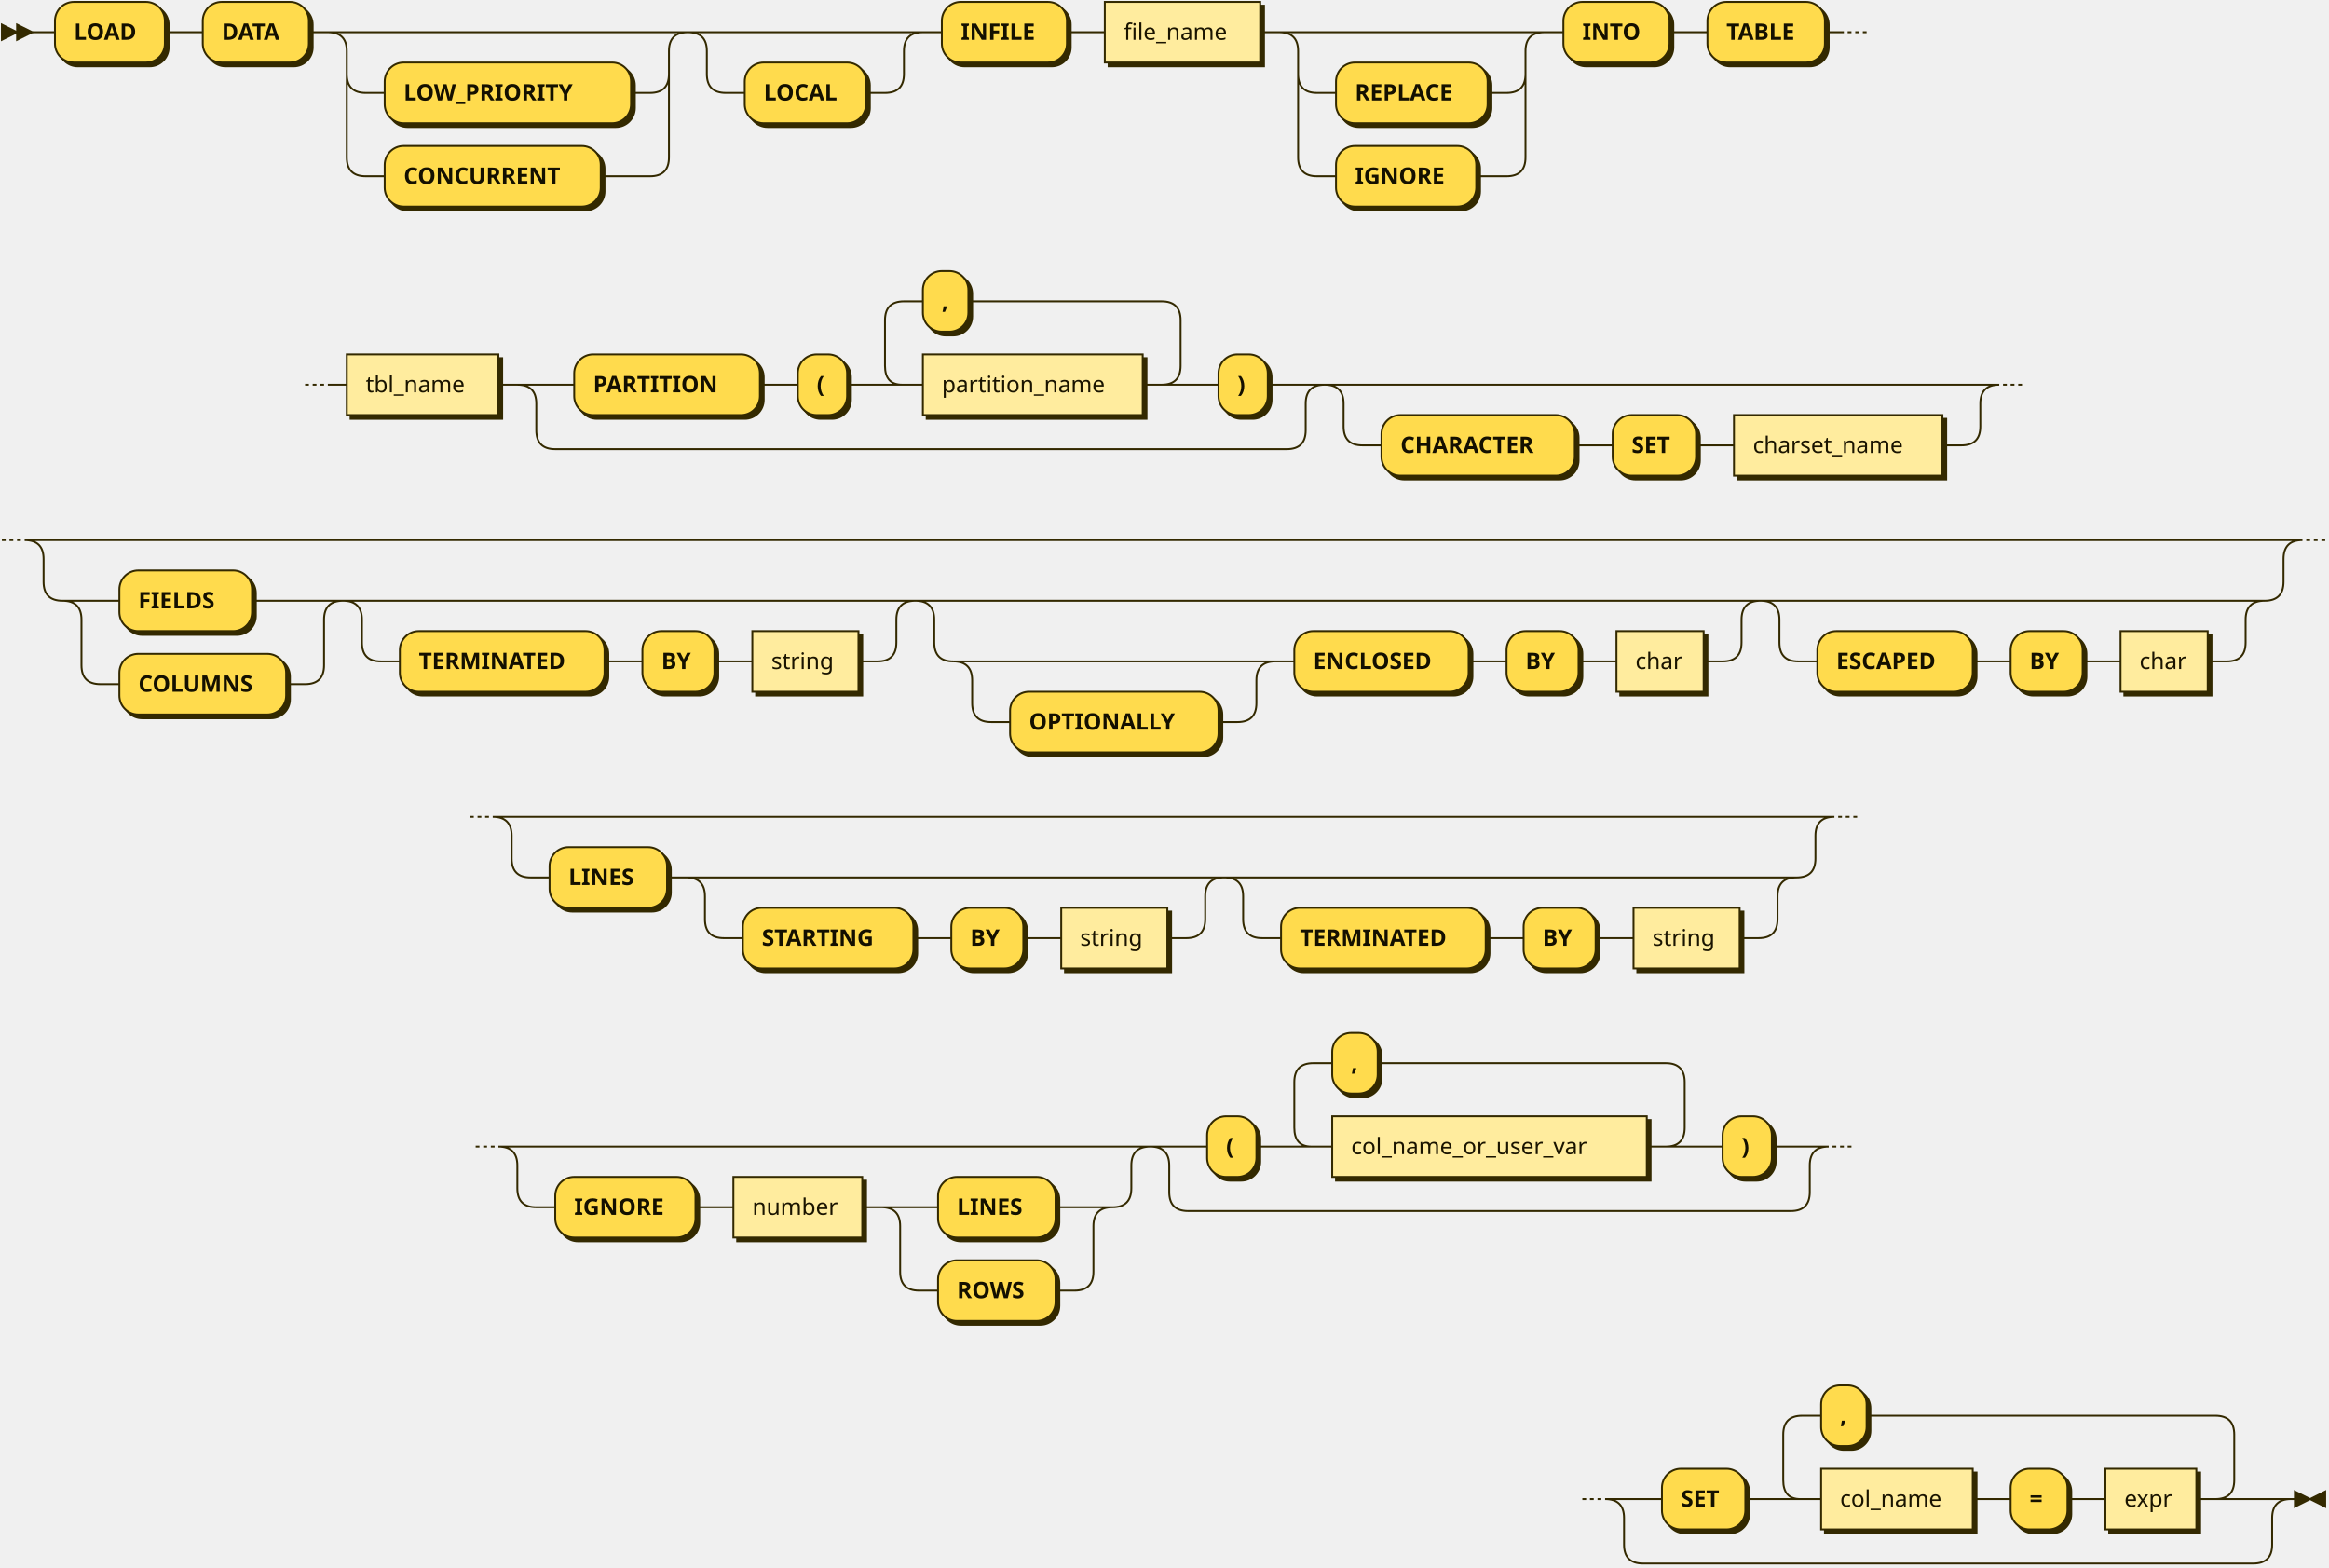
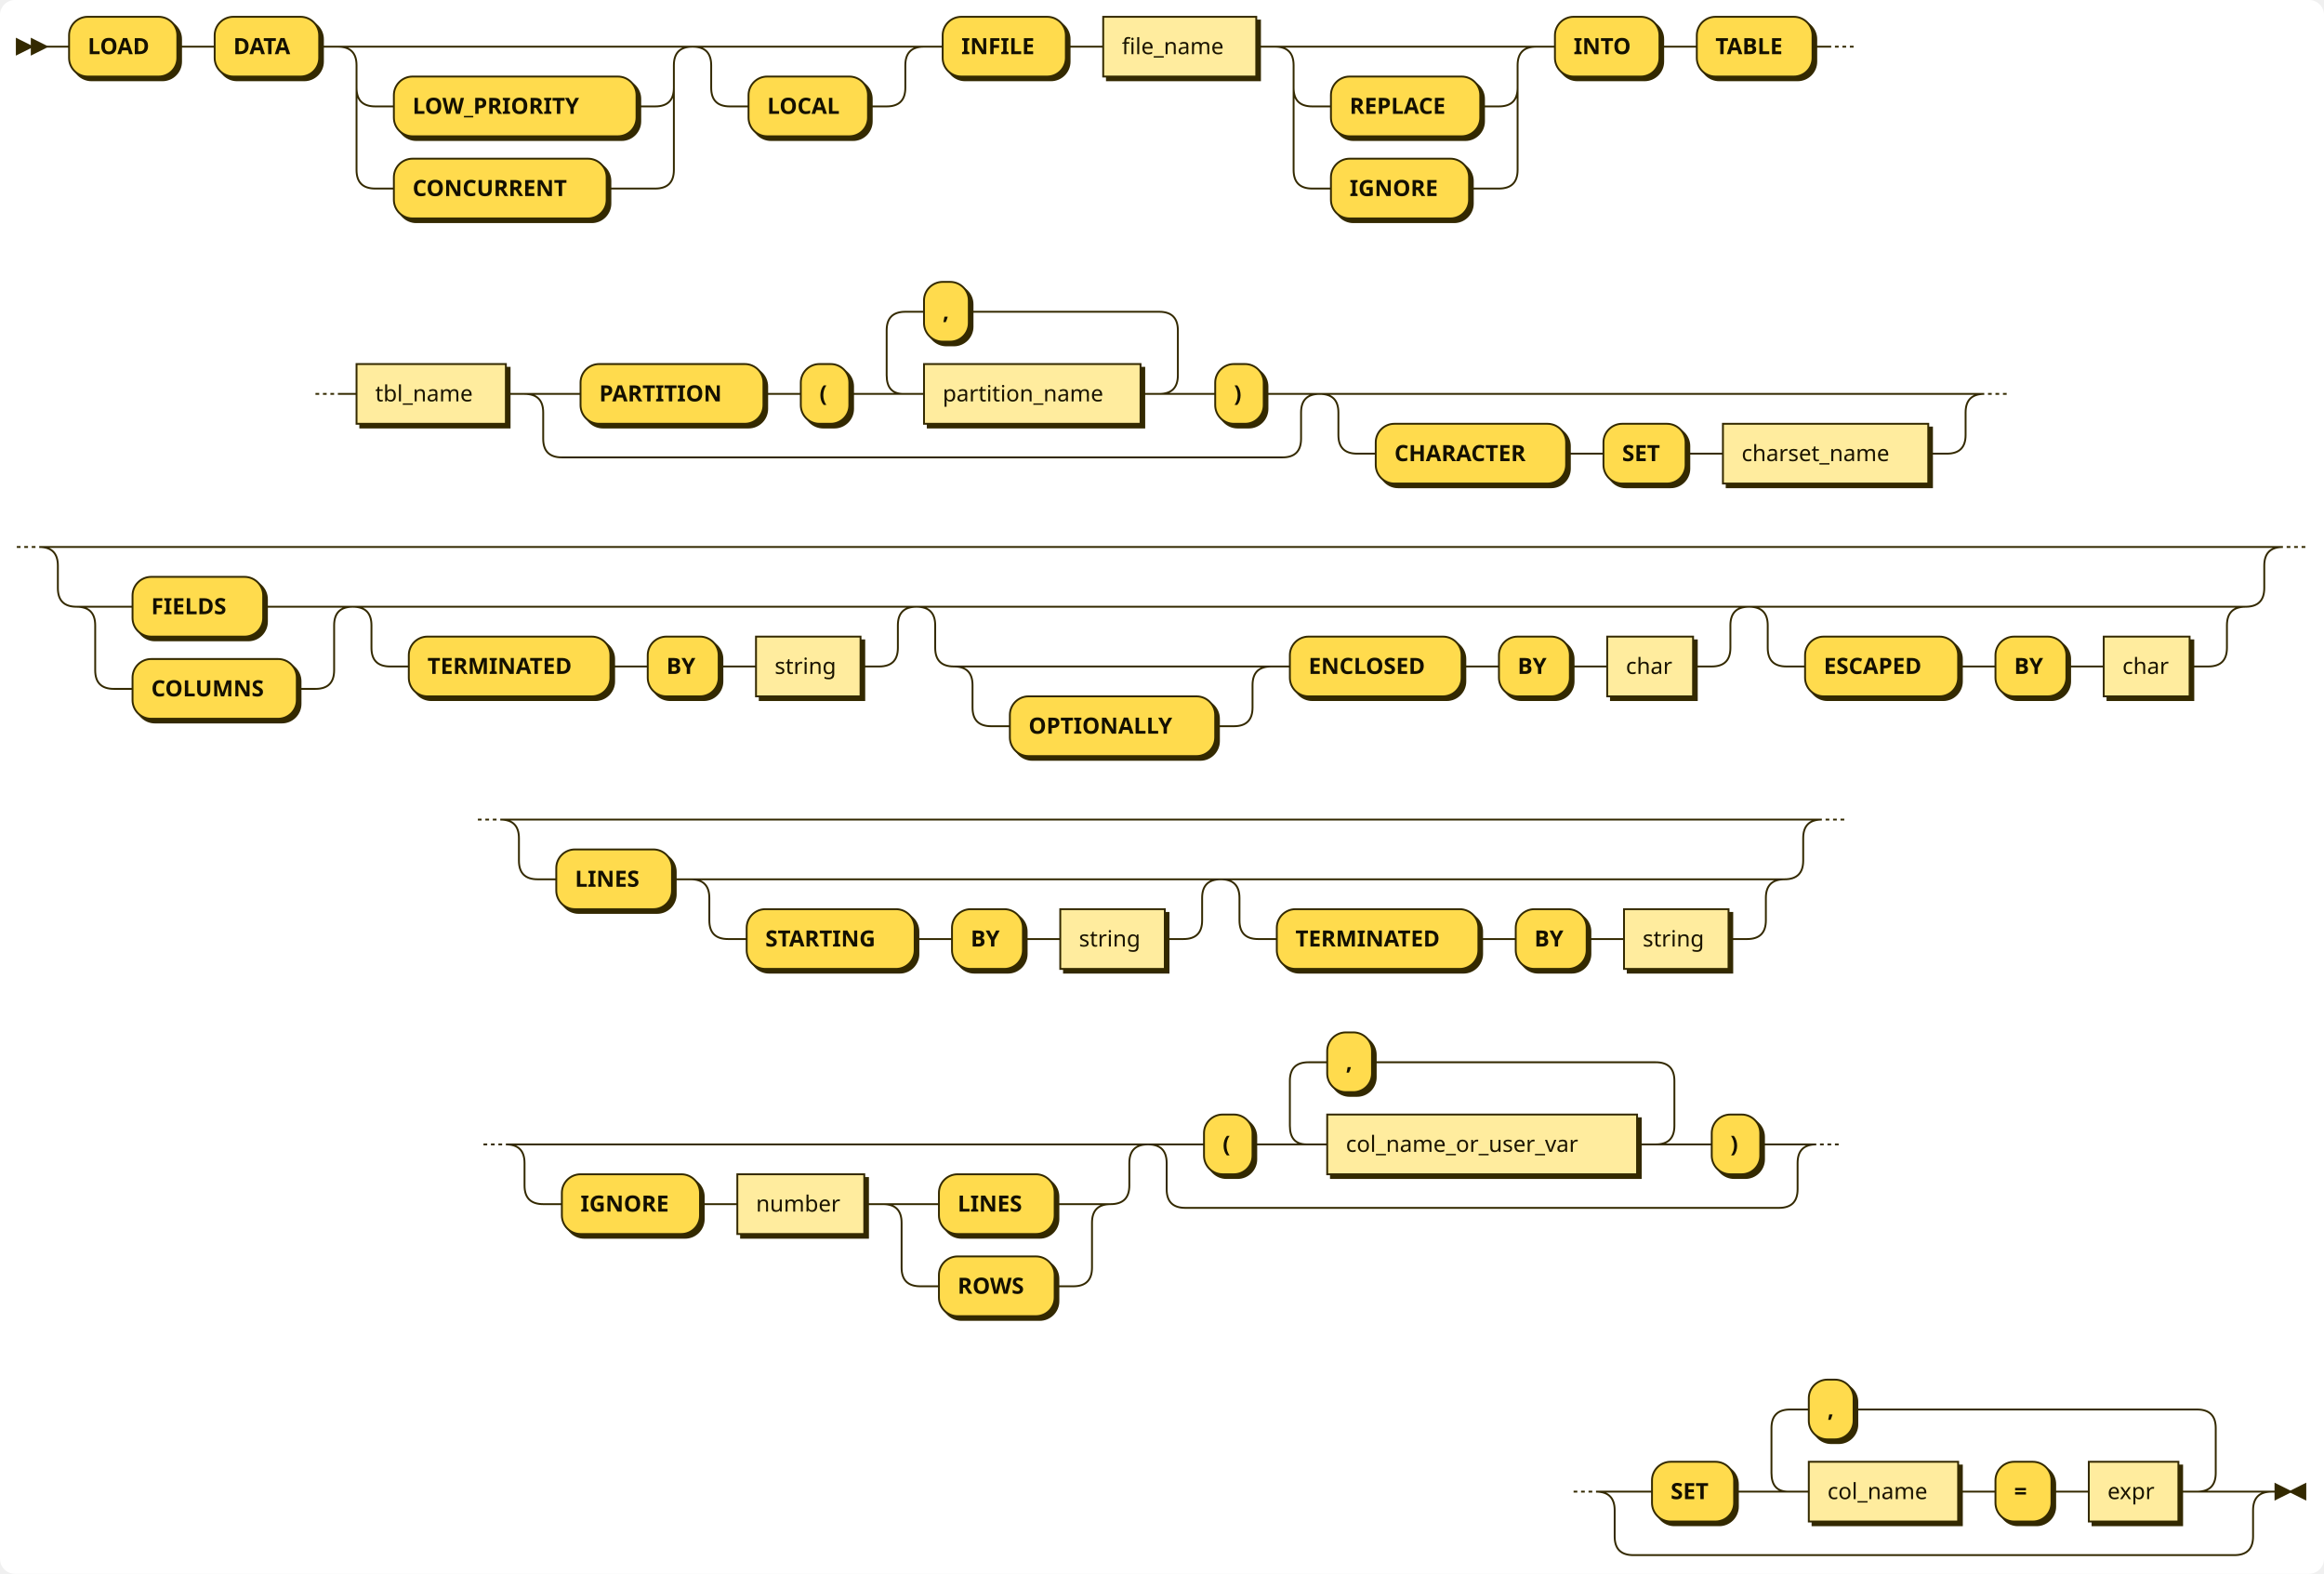
- <svg xmlns="http://www.w3.org/2000/svg" xmlns:xlink="http://www.w3.org/1999/xlink" width="1229" height="827">
+ <svg xmlns="http://www.w3.org/2000/svg" xmlns:xlink="http://www.w3.org/1999/xlink" width="1245" height="843">
  <defs>
    <style type="text/css">
    @namespace "http://www.w3.org/2000/svg";
    .line                 {fill: none; stroke: #332900; stroke-width: 1;}
    .bold-line            {stroke: #141000; shape-rendering: crispEdges; stroke-width: 2;}
    .thin-line            {stroke: #1F1800; shape-rendering: crispEdges}
    .filled               {fill: #332900; stroke: none;}
    text.terminal         {font-family: Verdana, Sans-serif;
                            font-size: 12px;
                            fill: #141000;
                            font-weight: bold;
                          }
    text.nonterminal      {font-family: Verdana, Sans-serif;
                            font-size: 12px;
                            fill: #1A1400;
                            font-weight: normal;
                          }
    text.regexp           {font-family: Verdana, Sans-serif;
                            font-size: 12px;
                            fill: #1F1800;
                            font-weight: normal;
                          }
    rect, circle, polygon {fill: #332900; stroke: #332900;}
    rect.terminal         {fill: #FFDB4D; stroke: #332900; stroke-width: 1;}
    rect.nonterminal      {fill: #FFEC9E; stroke: #332900; stroke-width: 1;}
    rect.text             {fill: none; stroke: none;}
    polygon.regexp        {fill: #FFF4C7; stroke: #332900; stroke-width: 1;}
  </style>
  </defs>
-   <polygon points="9 17 1 13 1 21" />
-   <polygon points="17 17 9 13 9 21" />
-   <rect x="31" y="3" width="58" height="32" rx="10" />
-   <rect x="29" y="1" width="58" height="32" class="terminal" rx="10" />
-   <text class="terminal" x="39" y="21">LOAD</text>
-   <rect x="109" y="3" width="56" height="32" rx="10" />
-   <rect x="107" y="1" width="56" height="32" class="terminal" rx="10" />
-   <text class="terminal" x="117" y="21">DATA</text>
-   <rect x="205" y="35" width="130" height="32" rx="10" />
-   <rect x="203" y="33" width="130" height="32" class="terminal" rx="10" />
-   <text class="terminal" x="213" y="53">LOW_PRIORITY</text>
-   <rect x="205" y="79" width="114" height="32" rx="10" />
-   <rect x="203" y="77" width="114" height="32" class="terminal" rx="10" />
-   <text class="terminal" x="213" y="97">CONCURRENT</text>
-   <rect x="395" y="35" width="64" height="32" rx="10" />
-   <rect x="393" y="33" width="64" height="32" class="terminal" rx="10" />
-   <text class="terminal" x="403" y="53">LOCAL</text>
-   <rect x="499" y="3" width="66" height="32" rx="10" />
-   <rect x="497" y="1" width="66" height="32" class="terminal" rx="10" />
-   <text class="terminal" x="507" y="21">INFILE</text>
-   <a xlink:href="#file_name" xlink:title="file_name">
-     <rect x="585" y="3" width="82" height="32" />
-     <rect x="583" y="1" width="82" height="32" class="nonterminal" />
-     <text class="nonterminal" x="593" y="21">file_name</text>
-   </a>
-   <rect x="707" y="35" width="80" height="32" rx="10" />
-   <rect x="705" y="33" width="80" height="32" class="terminal" rx="10" />
-   <text class="terminal" x="715" y="53">REPLACE</text>
-   <rect x="707" y="79" width="74" height="32" rx="10" />
-   <rect x="705" y="77" width="74" height="32" class="terminal" rx="10" />
-   <text class="terminal" x="715" y="97">IGNORE</text>
-   <rect x="827" y="3" width="56" height="32" rx="10" />
-   <rect x="825" y="1" width="56" height="32" class="terminal" rx="10" />
-   <text class="terminal" x="835" y="21">INTO</text>
-   <rect x="903" y="3" width="62" height="32" rx="10" />
-   <rect x="901" y="1" width="62" height="32" class="terminal" rx="10" />
-   <text class="terminal" x="911" y="21">TABLE</text>
-   <a xlink:href="#tbl_name" xlink:title="tbl_name">
-     <rect x="185" y="189" width="80" height="32" />
-     <rect x="183" y="187" width="80" height="32" class="nonterminal" />
-     <text class="nonterminal" x="193" y="207">tbl_name</text>
-   </a>
-   <rect x="305" y="189" width="98" height="32" rx="10" />
-   <rect x="303" y="187" width="98" height="32" class="terminal" rx="10" />
-   <text class="terminal" x="313" y="207">PARTITION</text>
-   <rect x="423" y="189" width="26" height="32" rx="10" />
-   <rect x="421" y="187" width="26" height="32" class="terminal" rx="10" />
-   <text class="terminal" x="431" y="207">(</text>
-   <a xlink:href="#partition_name" xlink:title="partition_name">
-     <rect x="489" y="189" width="116" height="32" />
-     <rect x="487" y="187" width="116" height="32" class="nonterminal" />
-     <text class="nonterminal" x="497" y="207">partition_name</text>
-   </a>
-   <rect x="489" y="145" width="24" height="32" rx="10" />
-   <rect x="487" y="143" width="24" height="32" class="terminal" rx="10" />
-   <text class="terminal" x="497" y="163">,</text>
-   <rect x="645" y="189" width="26" height="32" rx="10" />
-   <rect x="643" y="187" width="26" height="32" class="terminal" rx="10" />
-   <text class="terminal" x="653" y="207">)</text>
-   <rect x="731" y="221" width="102" height="32" rx="10" />
-   <rect x="729" y="219" width="102" height="32" class="terminal" rx="10" />
-   <text class="terminal" x="739" y="239">CHARACTER</text>
-   <rect x="853" y="221" width="44" height="32" rx="10" />
-   <rect x="851" y="219" width="44" height="32" class="terminal" rx="10" />
-   <text class="terminal" x="861" y="239">SET</text>
-   <a xlink:href="#charset_name" xlink:title="charset_name">
-     <rect x="917" y="221" width="110" height="32" />
-     <rect x="915" y="219" width="110" height="32" class="nonterminal" />
-     <text class="nonterminal" x="925" y="239">charset_name</text>
-   </a>
-   <rect x="65" y="303" width="70" height="32" rx="10" />
-   <rect x="63" y="301" width="70" height="32" class="terminal" rx="10" />
-   <text class="terminal" x="73" y="321">FIELDS</text>
-   <rect x="65" y="347" width="88" height="32" rx="10" />
-   <rect x="63" y="345" width="88" height="32" class="terminal" rx="10" />
-   <text class="terminal" x="73" y="365">COLUMNS</text>
-   <rect x="213" y="335" width="108" height="32" rx="10" />
-   <rect x="211" y="333" width="108" height="32" class="terminal" rx="10" />
-   <text class="terminal" x="221" y="353">TERMINATED</text>
-   <rect x="341" y="335" width="38" height="32" rx="10" />
-   <rect x="339" y="333" width="38" height="32" class="terminal" rx="10" />
-   <text class="terminal" x="349" y="353">BY</text>
-   <a xlink:href="#string" xlink:title="string">
-     <rect x="399" y="335" width="56" height="32" />
-     <rect x="397" y="333" width="56" height="32" class="nonterminal" />
-     <text class="nonterminal" x="407" y="353">string</text>
-   </a>
-   <rect x="535" y="367" width="110" height="32" rx="10" />
-   <rect x="533" y="365" width="110" height="32" class="terminal" rx="10" />
-   <text class="terminal" x="543" y="385">OPTIONALLY</text>
-   <rect x="685" y="335" width="92" height="32" rx="10" />
-   <rect x="683" y="333" width="92" height="32" class="terminal" rx="10" />
-   <text class="terminal" x="693" y="353">ENCLOSED</text>
-   <rect x="797" y="335" width="38" height="32" rx="10" />
-   <rect x="795" y="333" width="38" height="32" class="terminal" rx="10" />
-   <text class="terminal" x="805" y="353">BY</text>
-   <a xlink:href="#char" xlink:title="char">
-     <rect x="855" y="335" width="46" height="32" />
-     <rect x="853" y="333" width="46" height="32" class="nonterminal" />
-     <text class="nonterminal" x="863" y="353">char</text>
-   </a>
-   <rect x="961" y="335" width="82" height="32" rx="10" />
-   <rect x="959" y="333" width="82" height="32" class="terminal" rx="10" />
-   <text class="terminal" x="969" y="353">ESCAPED</text>
-   <rect x="1063" y="335" width="38" height="32" rx="10" />
-   <rect x="1061" y="333" width="38" height="32" class="terminal" rx="10" />
-   <text class="terminal" x="1071" y="353">BY</text>
-   <a xlink:href="#char" xlink:title="char">
-     <rect x="1121" y="335" width="46" height="32" />
-     <rect x="1119" y="333" width="46" height="32" class="nonterminal" />
-     <text class="nonterminal" x="1129" y="353">char</text>
-   </a>
-   <rect x="292" y="449" width="62" height="32" rx="10" />
-   <rect x="290" y="447" width="62" height="32" class="terminal" rx="10" />
-   <text class="terminal" x="300" y="467">LINES</text>
-   <rect x="394" y="481" width="90" height="32" rx="10" />
-   <rect x="392" y="479" width="90" height="32" class="terminal" rx="10" />
-   <text class="terminal" x="402" y="499">STARTING</text>
-   <rect x="504" y="481" width="38" height="32" rx="10" />
-   <rect x="502" y="479" width="38" height="32" class="terminal" rx="10" />
-   <text class="terminal" x="512" y="499">BY</text>
-   <a xlink:href="#string" xlink:title="string">
-     <rect x="562" y="481" width="56" height="32" />
-     <rect x="560" y="479" width="56" height="32" class="nonterminal" />
-     <text class="nonterminal" x="570" y="499">string</text>
-   </a>
-   <rect x="678" y="481" width="108" height="32" rx="10" />
-   <rect x="676" y="479" width="108" height="32" class="terminal" rx="10" />
-   <text class="terminal" x="686" y="499">TERMINATED</text>
-   <rect x="806" y="481" width="38" height="32" rx="10" />
-   <rect x="804" y="479" width="38" height="32" class="terminal" rx="10" />
-   <text class="terminal" x="814" y="499">BY</text>
-   <a xlink:href="#string" xlink:title="string">
-     <rect x="864" y="481" width="56" height="32" />
-     <rect x="862" y="479" width="56" height="32" class="nonterminal" />
-     <text class="nonterminal" x="872" y="499">string</text>
-   </a>
-   <rect x="295" y="623" width="74" height="32" rx="10" />
-   <rect x="293" y="621" width="74" height="32" class="terminal" rx="10" />
-   <text class="terminal" x="303" y="641">IGNORE</text>
-   <a xlink:href="#number" xlink:title="number">
-     <rect x="389" y="623" width="68" height="32" />
-     <rect x="387" y="621" width="68" height="32" class="nonterminal" />
-     <text class="nonterminal" x="397" y="641">number</text>
-   </a>
-   <rect x="497" y="623" width="62" height="32" rx="10" />
-   <rect x="495" y="621" width="62" height="32" class="terminal" rx="10" />
-   <text class="terminal" x="505" y="641">LINES</text>
-   <rect x="497" y="667" width="62" height="32" rx="10" />
-   <rect x="495" y="665" width="62" height="32" class="terminal" rx="10" />
-   <text class="terminal" x="505" y="685">ROWS</text>
-   <rect x="639" y="591" width="26" height="32" rx="10" />
-   <rect x="637" y="589" width="26" height="32" class="terminal" rx="10" />
-   <text class="terminal" x="647" y="609">(</text>
-   <a xlink:href="#col_name_or_user_var" xlink:title="col_name_or_user_var">
-     <rect x="705" y="591" width="166" height="32" />
-     <rect x="703" y="589" width="166" height="32" class="nonterminal" />
-     <text class="nonterminal" x="713" y="609">col_name_or_user_var</text>
-   </a>
-   <rect x="705" y="547" width="24" height="32" rx="10" />
-   <rect x="703" y="545" width="24" height="32" class="terminal" rx="10" />
-   <text class="terminal" x="713" y="565">,</text>
-   <rect x="911" y="591" width="26" height="32" rx="10" />
-   <rect x="909" y="589" width="26" height="32" class="terminal" rx="10" />
-   <text class="terminal" x="919" y="609">)</text>
-   <rect x="879" y="777" width="44" height="32" rx="10" />
-   <rect x="877" y="775" width="44" height="32" class="terminal" rx="10" />
-   <text class="terminal" x="887" y="795">SET</text>
-   <a xlink:href="#col_name" xlink:title="col_name">
-     <rect x="963" y="777" width="80" height="32" />
-     <rect x="961" y="775" width="80" height="32" class="nonterminal" />
-     <text class="nonterminal" x="971" y="795">col_name</text>
-   </a>
-   <rect x="1063" y="777" width="30" height="32" rx="10" />
-   <rect x="1061" y="775" width="30" height="32" class="terminal" rx="10" />
-   <text class="terminal" x="1071" y="795">=</text>
-   <a xlink:href="#expr" xlink:title="expr">
-     <rect x="1113" y="777" width="48" height="32" />
-     <rect x="1111" y="775" width="48" height="32" class="nonterminal" />
-     <text class="nonterminal" x="1121" y="795">expr</text>
-   </a>
-   <rect x="963" y="733" width="24" height="32" rx="10" />
-   <rect x="961" y="731" width="24" height="32" class="terminal" rx="10" />
-   <text class="terminal" x="971" y="751">,</text>
-   <path class="line" d="m17 17 h2 m0 0 h10 m58 0 h10 m0 0 h10 m56 0 h10 m20 0 h10 m0 0 h140 m-170 0 h20 m150 0 h20 m-190 0 q10 0 10 10 m170 0 q0 -10 10 -10 m-180 10 v12 m170 0 v-12 m-170 12 q0 10 10 10 m150 0 q10 0 10 -10 m-160 10 h10 m130 0 h10 m-160 -10 v20 m170 0 v-20 m-170 20 v24 m170 0 v-24 m-170 24 q0 10 10 10 m150 0 q10 0 10 -10 m-160 10 h10 m114 0 h10 m0 0 h16 m40 -76 h10 m0 0 h74 m-104 0 h20 m84 0 h20 m-124 0 q10 0 10 10 m104 0 q0 -10 10 -10 m-114 10 v12 m104 0 v-12 m-104 12 q0 10 10 10 m84 0 q10 0 10 -10 m-94 10 h10 m64 0 h10 m20 -32 h10 m66 0 h10 m0 0 h10 m82 0 h10 m20 0 h10 m0 0 h90 m-120 0 h20 m100 0 h20 m-140 0 q10 0 10 10 m120 0 q0 -10 10 -10 m-130 10 v12 m120 0 v-12 m-120 12 q0 10 10 10 m100 0 q10 0 10 -10 m-110 10 h10 m80 0 h10 m-110 -10 v20 m120 0 v-20 m-120 20 v24 m120 0 v-24 m-120 24 q0 10 10 10 m100 0 q10 0 10 -10 m-110 10 h10 m74 0 h10 m0 0 h6 m20 -76 h10 m56 0 h10 m0 0 h10 m62 0 h10 m2 0 l2 0 m2 0 l2 0 m2 0 l2 0 m-824 186 l2 0 m2 0 l2 0 m2 0 l2 0 m2 0 h10 m80 0 h10 m20 0 h10 m98 0 h10 m0 0 h10 m26 0 h10 m20 0 h10 m116 0 h10 m-156 0 l20 0 m-1 0 q-9 0 -9 -10 l0 -24 q0 -10 10 -10 m136 44 l20 0 m-20 0 q10 0 10 -10 l0 -24 q0 -10 -10 -10 m-136 0 h10 m24 0 h10 m0 0 h92 m20 44 h10 m26 0 h10 m-406 0 h20 m386 0 h20 m-426 0 q10 0 10 10 m406 0 q0 -10 10 -10 m-416 10 v14 m406 0 v-14 m-406 14 q0 10 10 10 m386 0 q10 0 10 -10 m-396 10 h10 m0 0 h376 m40 -34 h10 m0 0 h306 m-336 0 h20 m316 0 h20 m-356 0 q10 0 10 10 m336 0 q0 -10 10 -10 m-346 10 v12 m336 0 v-12 m-336 12 q0 10 10 10 m316 0 q10 0 10 -10 m-326 10 h10 m102 0 h10 m0 0 h10 m44 0 h10 m0 0 h10 m110 0 h10 m22 -32 l2 0 m2 0 l2 0 m2 0 l2 0 m-1066 82 l2 0 m2 0 l2 0 m2 0 l2 0 m22 0 h10 m0 0 h1152 m-1182 0 h20 m1162 0 h20 m-1202 0 q10 0 10 10 m1182 0 q0 -10 10 -10 m-1192 10 v12 m1182 0 v-12 m-1182 12 q0 10 10 10 m1162 0 q10 0 10 -10 m-1152 10 h10 m70 0 h10 m0 0 h18 m-128 0 h20 m108 0 h20 m-148 0 q10 0 10 10 m128 0 q0 -10 10 -10 m-138 10 v24 m128 0 v-24 m-128 24 q0 10 10 10 m108 0 q10 0 10 -10 m-118 10 h10 m88 0 h10 m40 -44 h10 m0 0 h252 m-282 0 h20 m262 0 h20 m-302 0 q10 0 10 10 m282 0 q0 -10 10 -10 m-292 10 v12 m282 0 v-12 m-282 12 q0 10 10 10 m262 0 q10 0 10 -10 m-272 10 h10 m108 0 h10 m0 0 h10 m38 0 h10 m0 0 h10 m56 0 h10 m40 -32 h10 m0 0 h396 m-426 0 h20 m406 0 h20 m-446 0 q10 0 10 10 m426 0 q0 -10 10 -10 m-436 10 v12 m426 0 v-12 m-426 12 q0 10 10 10 m406 0 q10 0 10 -10 m-396 10 h10 m0 0 h120 m-150 0 h20 m130 0 h20 m-170 0 q10 0 10 10 m150 0 q0 -10 10 -10 m-160 10 v12 m150 0 v-12 m-150 12 q0 10 10 10 m130 0 q10 0 10 -10 m-140 10 h10 m110 0 h10 m20 -32 h10 m92 0 h10 m0 0 h10 m38 0 h10 m0 0 h10 m46 0 h10 m40 -32 h10 m0 0 h216 m-246 0 h20 m226 0 h20 m-266 0 q10 0 10 10 m246 0 q0 -10 10 -10 m-256 10 v12 m246 0 v-12 m-246 12 q0 10 10 10 m226 0 q10 0 10 -10 m-236 10 h10 m82 0 h10 m0 0 h10 m38 0 h10 m0 0 h10 m46 0 h10 m42 -64 l2 0 m2 0 l2 0 m2 0 l2 0 m-979 146 l2 0 m2 0 l2 0 m2 0 l2 0 m22 0 h10 m0 0 h658 m-688 0 h20 m668 0 h20 m-708 0 q10 0 10 10 m688 0 q0 -10 10 -10 m-698 10 v12 m688 0 v-12 m-688 12 q0 10 10 10 m668 0 q10 0 10 -10 m-678 10 h10 m62 0 h10 m20 0 h10 m0 0 h234 m-264 0 h20 m244 0 h20 m-284 0 q10 0 10 10 m264 0 q0 -10 10 -10 m-274 10 v12 m264 0 v-12 m-264 12 q0 10 10 10 m244 0 q10 0 10 -10 m-254 10 h10 m90 0 h10 m0 0 h10 m38 0 h10 m0 0 h10 m56 0 h10 m40 -32 h10 m0 0 h252 m-282 0 h20 m262 0 h20 m-302 0 q10 0 10 10 m282 0 q0 -10 10 -10 m-292 10 v12 m282 0 v-12 m-282 12 q0 10 10 10 m262 0 q10 0 10 -10 m-272 10 h10 m108 0 h10 m0 0 h10 m38 0 h10 m0 0 h10 m56 0 h10 m42 -64 l2 0 m2 0 l2 0 m2 0 l2 0 m-729 174 l2 0 m2 0 l2 0 m2 0 l2 0 m22 0 h10 m0 0 h294 m-324 0 h20 m304 0 h20 m-344 0 q10 0 10 10 m324 0 q0 -10 10 -10 m-334 10 v12 m324 0 v-12 m-324 12 q0 10 10 10 m304 0 q10 0 10 -10 m-314 10 h10 m74 0 h10 m0 0 h10 m68 0 h10 m20 0 h10 m62 0 h10 m-102 0 h20 m82 0 h20 m-122 0 q10 0 10 10 m102 0 q0 -10 10 -10 m-112 10 v24 m102 0 v-24 m-102 24 q0 10 10 10 m82 0 q10 0 10 -10 m-92 10 h10 m62 0 h10 m60 -76 h10 m26 0 h10 m20 0 h10 m166 0 h10 m-206 0 l20 0 m-1 0 q-9 0 -9 -10 l0 -24 q0 -10 10 -10 m186 44 l20 0 m-20 0 q10 0 10 -10 l0 -24 q0 -10 -10 -10 m-186 0 h10 m24 0 h10 m0 0 h142 m20 44 h10 m26 0 h10 m-338 0 h20 m318 0 h20 m-358 0 q10 0 10 10 m338 0 q0 -10 10 -10 m-348 10 v14 m338 0 v-14 m-338 14 q0 10 10 10 m318 0 q10 0 10 -10 m-328 10 h10 m0 0 h308 m22 -34 l2 0 m2 0 l2 0 m2 0 l2 0 m-142 186 l2 0 m2 0 l2 0 m2 0 l2 0 m22 0 h10 m44 0 h10 m20 0 h10 m80 0 h10 m0 0 h10 m30 0 h10 m0 0 h10 m48 0 h10 m-238 0 l20 0 m-1 0 q-9 0 -9 -10 l0 -24 q0 -10 10 -10 m218 44 l20 0 m-20 0 q10 0 10 -10 l0 -24 q0 -10 -10 -10 m-218 0 h10 m24 0 h10 m0 0 h174 m-322 44 h20 m322 0 h20 m-362 0 q10 0 10 10 m342 0 q0 -10 10 -10 m-352 10 v14 m342 0 v-14 m-342 14 q0 10 10 10 m322 0 q10 0 10 -10 m-332 10 h10 m0 0 h312 m23 -34 h-3" />
-   <polygon points="1219 791 1227 787 1227 795" />
-   <polygon points="1219 791 1211 787 1211 795" />
+   <rect class="plate" width="100%" height="100%" rx="8" style="fill: #FFFFFF; stroke: none" />
+   <g transform="translate(8 8)">
+     <polygon points="9 17 1 13 1 21" />
+     <polygon points="17 17 9 13 9 21" />
+     <rect x="31" y="3" width="58" height="32" rx="10" />
+     <rect x="29" y="1" width="58" height="32" class="terminal" rx="10" />
+     <text class="terminal" x="39" y="21">LOAD</text>
+     <rect x="109" y="3" width="56" height="32" rx="10" />
+     <rect x="107" y="1" width="56" height="32" class="terminal" rx="10" />
+     <text class="terminal" x="117" y="21">DATA</text>
+     <rect x="205" y="35" width="130" height="32" rx="10" />
+     <rect x="203" y="33" width="130" height="32" class="terminal" rx="10" />
+     <text class="terminal" x="213" y="53">LOW_PRIORITY</text>
+     <rect x="205" y="79" width="114" height="32" rx="10" />
+     <rect x="203" y="77" width="114" height="32" class="terminal" rx="10" />
+     <text class="terminal" x="213" y="97">CONCURRENT</text>
+     <rect x="395" y="35" width="64" height="32" rx="10" />
+     <rect x="393" y="33" width="64" height="32" class="terminal" rx="10" />
+     <text class="terminal" x="403" y="53">LOCAL</text>
+     <rect x="499" y="3" width="66" height="32" rx="10" />
+     <rect x="497" y="1" width="66" height="32" class="terminal" rx="10" />
+     <text class="terminal" x="507" y="21">INFILE</text>
+     <a xlink:href="#file_name" xlink:title="file_name">
+       <rect x="585" y="3" width="82" height="32" />
+       <rect x="583" y="1" width="82" height="32" class="nonterminal" />
+       <text class="nonterminal" x="593" y="21">file_name</text>
+     </a>
+     <rect x="707" y="35" width="80" height="32" rx="10" />
+     <rect x="705" y="33" width="80" height="32" class="terminal" rx="10" />
+     <text class="terminal" x="715" y="53">REPLACE</text>
+     <rect x="707" y="79" width="74" height="32" rx="10" />
+     <rect x="705" y="77" width="74" height="32" class="terminal" rx="10" />
+     <text class="terminal" x="715" y="97">IGNORE</text>
+     <rect x="827" y="3" width="56" height="32" rx="10" />
+     <rect x="825" y="1" width="56" height="32" class="terminal" rx="10" />
+     <text class="terminal" x="835" y="21">INTO</text>
+     <rect x="903" y="3" width="62" height="32" rx="10" />
+     <rect x="901" y="1" width="62" height="32" class="terminal" rx="10" />
+     <text class="terminal" x="911" y="21">TABLE</text>
+     <a xlink:href="#tbl_name" xlink:title="tbl_name">
+       <rect x="185" y="189" width="80" height="32" />
+       <rect x="183" y="187" width="80" height="32" class="nonterminal" />
+       <text class="nonterminal" x="193" y="207">tbl_name</text>
+     </a>
+     <rect x="305" y="189" width="98" height="32" rx="10" />
+     <rect x="303" y="187" width="98" height="32" class="terminal" rx="10" />
+     <text class="terminal" x="313" y="207">PARTITION</text>
+     <rect x="423" y="189" width="26" height="32" rx="10" />
+     <rect x="421" y="187" width="26" height="32" class="terminal" rx="10" />
+     <text class="terminal" x="431" y="207">(</text>
+     <a xlink:href="#partition_name" xlink:title="partition_name">
+       <rect x="489" y="189" width="116" height="32" />
+       <rect x="487" y="187" width="116" height="32" class="nonterminal" />
+       <text class="nonterminal" x="497" y="207">partition_name</text>
+     </a>
+     <rect x="489" y="145" width="24" height="32" rx="10" />
+     <rect x="487" y="143" width="24" height="32" class="terminal" rx="10" />
+     <text class="terminal" x="497" y="163">,</text>
+     <rect x="645" y="189" width="26" height="32" rx="10" />
+     <rect x="643" y="187" width="26" height="32" class="terminal" rx="10" />
+     <text class="terminal" x="653" y="207">)</text>
+     <rect x="731" y="221" width="102" height="32" rx="10" />
+     <rect x="729" y="219" width="102" height="32" class="terminal" rx="10" />
+     <text class="terminal" x="739" y="239">CHARACTER</text>
+     <rect x="853" y="221" width="44" height="32" rx="10" />
+     <rect x="851" y="219" width="44" height="32" class="terminal" rx="10" />
+     <text class="terminal" x="861" y="239">SET</text>
+     <a xlink:href="#charset_name" xlink:title="charset_name">
+       <rect x="917" y="221" width="110" height="32" />
+       <rect x="915" y="219" width="110" height="32" class="nonterminal" />
+       <text class="nonterminal" x="925" y="239">charset_name</text>
+     </a>
+     <rect x="65" y="303" width="70" height="32" rx="10" />
+     <rect x="63" y="301" width="70" height="32" class="terminal" rx="10" />
+     <text class="terminal" x="73" y="321">FIELDS</text>
+     <rect x="65" y="347" width="88" height="32" rx="10" />
+     <rect x="63" y="345" width="88" height="32" class="terminal" rx="10" />
+     <text class="terminal" x="73" y="365">COLUMNS</text>
+     <rect x="213" y="335" width="108" height="32" rx="10" />
+     <rect x="211" y="333" width="108" height="32" class="terminal" rx="10" />
+     <text class="terminal" x="221" y="353">TERMINATED</text>
+     <rect x="341" y="335" width="38" height="32" rx="10" />
+     <rect x="339" y="333" width="38" height="32" class="terminal" rx="10" />
+     <text class="terminal" x="349" y="353">BY</text>
+     <a xlink:href="#string" xlink:title="string">
+       <rect x="399" y="335" width="56" height="32" />
+       <rect x="397" y="333" width="56" height="32" class="nonterminal" />
+       <text class="nonterminal" x="407" y="353">string</text>
+     </a>
+     <rect x="535" y="367" width="110" height="32" rx="10" />
+     <rect x="533" y="365" width="110" height="32" class="terminal" rx="10" />
+     <text class="terminal" x="543" y="385">OPTIONALLY</text>
+     <rect x="685" y="335" width="92" height="32" rx="10" />
+     <rect x="683" y="333" width="92" height="32" class="terminal" rx="10" />
+     <text class="terminal" x="693" y="353">ENCLOSED</text>
+     <rect x="797" y="335" width="38" height="32" rx="10" />
+     <rect x="795" y="333" width="38" height="32" class="terminal" rx="10" />
+     <text class="terminal" x="805" y="353">BY</text>
+     <a xlink:href="#char" xlink:title="char">
+       <rect x="855" y="335" width="46" height="32" />
+       <rect x="853" y="333" width="46" height="32" class="nonterminal" />
+       <text class="nonterminal" x="863" y="353">char</text>
+     </a>
+     <rect x="961" y="335" width="82" height="32" rx="10" />
+     <rect x="959" y="333" width="82" height="32" class="terminal" rx="10" />
+     <text class="terminal" x="969" y="353">ESCAPED</text>
+     <rect x="1063" y="335" width="38" height="32" rx="10" />
+     <rect x="1061" y="333" width="38" height="32" class="terminal" rx="10" />
+     <text class="terminal" x="1071" y="353">BY</text>
+     <a xlink:href="#char" xlink:title="char">
+       <rect x="1121" y="335" width="46" height="32" />
+       <rect x="1119" y="333" width="46" height="32" class="nonterminal" />
+       <text class="nonterminal" x="1129" y="353">char</text>
+     </a>
+     <rect x="292" y="449" width="62" height="32" rx="10" />
+     <rect x="290" y="447" width="62" height="32" class="terminal" rx="10" />
+     <text class="terminal" x="300" y="467">LINES</text>
+     <rect x="394" y="481" width="90" height="32" rx="10" />
+     <rect x="392" y="479" width="90" height="32" class="terminal" rx="10" />
+     <text class="terminal" x="402" y="499">STARTING</text>
+     <rect x="504" y="481" width="38" height="32" rx="10" />
+     <rect x="502" y="479" width="38" height="32" class="terminal" rx="10" />
+     <text class="terminal" x="512" y="499">BY</text>
+     <a xlink:href="#string" xlink:title="string">
+       <rect x="562" y="481" width="56" height="32" />
+       <rect x="560" y="479" width="56" height="32" class="nonterminal" />
+       <text class="nonterminal" x="570" y="499">string</text>
+     </a>
+     <rect x="678" y="481" width="108" height="32" rx="10" />
+     <rect x="676" y="479" width="108" height="32" class="terminal" rx="10" />
+     <text class="terminal" x="686" y="499">TERMINATED</text>
+     <rect x="806" y="481" width="38" height="32" rx="10" />
+     <rect x="804" y="479" width="38" height="32" class="terminal" rx="10" />
+     <text class="terminal" x="814" y="499">BY</text>
+     <a xlink:href="#string" xlink:title="string">
+       <rect x="864" y="481" width="56" height="32" />
+       <rect x="862" y="479" width="56" height="32" class="nonterminal" />
+       <text class="nonterminal" x="872" y="499">string</text>
+     </a>
+     <rect x="295" y="623" width="74" height="32" rx="10" />
+     <rect x="293" y="621" width="74" height="32" class="terminal" rx="10" />
+     <text class="terminal" x="303" y="641">IGNORE</text>
+     <a xlink:href="#number" xlink:title="number">
+       <rect x="389" y="623" width="68" height="32" />
+       <rect x="387" y="621" width="68" height="32" class="nonterminal" />
+       <text class="nonterminal" x="397" y="641">number</text>
+     </a>
+     <rect x="497" y="623" width="62" height="32" rx="10" />
+     <rect x="495" y="621" width="62" height="32" class="terminal" rx="10" />
+     <text class="terminal" x="505" y="641">LINES</text>
+     <rect x="497" y="667" width="62" height="32" rx="10" />
+     <rect x="495" y="665" width="62" height="32" class="terminal" rx="10" />
+     <text class="terminal" x="505" y="685">ROWS</text>
+     <rect x="639" y="591" width="26" height="32" rx="10" />
+     <rect x="637" y="589" width="26" height="32" class="terminal" rx="10" />
+     <text class="terminal" x="647" y="609">(</text>
+     <a xlink:href="#col_name_or_user_var" xlink:title="col_name_or_user_var">
+       <rect x="705" y="591" width="166" height="32" />
+       <rect x="703" y="589" width="166" height="32" class="nonterminal" />
+       <text class="nonterminal" x="713" y="609">col_name_or_user_var</text>
+     </a>
+     <rect x="705" y="547" width="24" height="32" rx="10" />
+     <rect x="703" y="545" width="24" height="32" class="terminal" rx="10" />
+     <text class="terminal" x="713" y="565">,</text>
+     <rect x="911" y="591" width="26" height="32" rx="10" />
+     <rect x="909" y="589" width="26" height="32" class="terminal" rx="10" />
+     <text class="terminal" x="919" y="609">)</text>
+     <rect x="879" y="777" width="44" height="32" rx="10" />
+     <rect x="877" y="775" width="44" height="32" class="terminal" rx="10" />
+     <text class="terminal" x="887" y="795">SET</text>
+     <a xlink:href="#col_name" xlink:title="col_name">
+       <rect x="963" y="777" width="80" height="32" />
+       <rect x="961" y="775" width="80" height="32" class="nonterminal" />
+       <text class="nonterminal" x="971" y="795">col_name</text>
+     </a>
+     <rect x="1063" y="777" width="30" height="32" rx="10" />
+     <rect x="1061" y="775" width="30" height="32" class="terminal" rx="10" />
+     <text class="terminal" x="1071" y="795">=</text>
+     <a xlink:href="#expr" xlink:title="expr">
+       <rect x="1113" y="777" width="48" height="32" />
+       <rect x="1111" y="775" width="48" height="32" class="nonterminal" />
+       <text class="nonterminal" x="1121" y="795">expr</text>
+     </a>
+     <rect x="963" y="733" width="24" height="32" rx="10" />
+     <rect x="961" y="731" width="24" height="32" class="terminal" rx="10" />
+     <text class="terminal" x="971" y="751">,</text>
+     <path class="line" d="m17 17 h2 m0 0 h10 m58 0 h10 m0 0 h10 m56 0 h10 m20 0 h10 m0 0 h140 m-170 0 h20 m150 0 h20 m-190 0 q10 0 10 10 m170 0 q0 -10 10 -10 m-180 10 v12 m170 0 v-12 m-170 12 q0 10 10 10 m150 0 q10 0 10 -10 m-160 10 h10 m130 0 h10 m-160 -10 v20 m170 0 v-20 m-170 20 v24 m170 0 v-24 m-170 24 q0 10 10 10 m150 0 q10 0 10 -10 m-160 10 h10 m114 0 h10 m0 0 h16 m40 -76 h10 m0 0 h74 m-104 0 h20 m84 0 h20 m-124 0 q10 0 10 10 m104 0 q0 -10 10 -10 m-114 10 v12 m104 0 v-12 m-104 12 q0 10 10 10 m84 0 q10 0 10 -10 m-94 10 h10 m64 0 h10 m20 -32 h10 m66 0 h10 m0 0 h10 m82 0 h10 m20 0 h10 m0 0 h90 m-120 0 h20 m100 0 h20 m-140 0 q10 0 10 10 m120 0 q0 -10 10 -10 m-130 10 v12 m120 0 v-12 m-120 12 q0 10 10 10 m100 0 q10 0 10 -10 m-110 10 h10 m80 0 h10 m-110 -10 v20 m120 0 v-20 m-120 20 v24 m120 0 v-24 m-120 24 q0 10 10 10 m100 0 q10 0 10 -10 m-110 10 h10 m74 0 h10 m0 0 h6 m20 -76 h10 m56 0 h10 m0 0 h10 m62 0 h10 m2 0 l2 0 m2 0 l2 0 m2 0 l2 0 m-824 186 l2 0 m2 0 l2 0 m2 0 l2 0 m2 0 h10 m80 0 h10 m20 0 h10 m98 0 h10 m0 0 h10 m26 0 h10 m20 0 h10 m116 0 h10 m-156 0 l20 0 m-1 0 q-9 0 -9 -10 l0 -24 q0 -10 10 -10 m136 44 l20 0 m-20 0 q10 0 10 -10 l0 -24 q0 -10 -10 -10 m-136 0 h10 m24 0 h10 m0 0 h92 m20 44 h10 m26 0 h10 m-406 0 h20 m386 0 h20 m-426 0 q10 0 10 10 m406 0 q0 -10 10 -10 m-416 10 v14 m406 0 v-14 m-406 14 q0 10 10 10 m386 0 q10 0 10 -10 m-396 10 h10 m0 0 h376 m40 -34 h10 m0 0 h306 m-336 0 h20 m316 0 h20 m-356 0 q10 0 10 10 m336 0 q0 -10 10 -10 m-346 10 v12 m336 0 v-12 m-336 12 q0 10 10 10 m316 0 q10 0 10 -10 m-326 10 h10 m102 0 h10 m0 0 h10 m44 0 h10 m0 0 h10 m110 0 h10 m22 -32 l2 0 m2 0 l2 0 m2 0 l2 0 m-1066 82 l2 0 m2 0 l2 0 m2 0 l2 0 m22 0 h10 m0 0 h1152 m-1182 0 h20 m1162 0 h20 m-1202 0 q10 0 10 10 m1182 0 q0 -10 10 -10 m-1192 10 v12 m1182 0 v-12 m-1182 12 q0 10 10 10 m1162 0 q10 0 10 -10 m-1152 10 h10 m70 0 h10 m0 0 h18 m-128 0 h20 m108 0 h20 m-148 0 q10 0 10 10 m128 0 q0 -10 10 -10 m-138 10 v24 m128 0 v-24 m-128 24 q0 10 10 10 m108 0 q10 0 10 -10 m-118 10 h10 m88 0 h10 m40 -44 h10 m0 0 h252 m-282 0 h20 m262 0 h20 m-302 0 q10 0 10 10 m282 0 q0 -10 10 -10 m-292 10 v12 m282 0 v-12 m-282 12 q0 10 10 10 m262 0 q10 0 10 -10 m-272 10 h10 m108 0 h10 m0 0 h10 m38 0 h10 m0 0 h10 m56 0 h10 m40 -32 h10 m0 0 h396 m-426 0 h20 m406 0 h20 m-446 0 q10 0 10 10 m426 0 q0 -10 10 -10 m-436 10 v12 m426 0 v-12 m-426 12 q0 10 10 10 m406 0 q10 0 10 -10 m-396 10 h10 m0 0 h120 m-150 0 h20 m130 0 h20 m-170 0 q10 0 10 10 m150 0 q0 -10 10 -10 m-160 10 v12 m150 0 v-12 m-150 12 q0 10 10 10 m130 0 q10 0 10 -10 m-140 10 h10 m110 0 h10 m20 -32 h10 m92 0 h10 m0 0 h10 m38 0 h10 m0 0 h10 m46 0 h10 m40 -32 h10 m0 0 h216 m-246 0 h20 m226 0 h20 m-266 0 q10 0 10 10 m246 0 q0 -10 10 -10 m-256 10 v12 m246 0 v-12 m-246 12 q0 10 10 10 m226 0 q10 0 10 -10 m-236 10 h10 m82 0 h10 m0 0 h10 m38 0 h10 m0 0 h10 m46 0 h10 m42 -64 l2 0 m2 0 l2 0 m2 0 l2 0 m-979 146 l2 0 m2 0 l2 0 m2 0 l2 0 m22 0 h10 m0 0 h658 m-688 0 h20 m668 0 h20 m-708 0 q10 0 10 10 m688 0 q0 -10 10 -10 m-698 10 v12 m688 0 v-12 m-688 12 q0 10 10 10 m668 0 q10 0 10 -10 m-678 10 h10 m62 0 h10 m20 0 h10 m0 0 h234 m-264 0 h20 m244 0 h20 m-284 0 q10 0 10 10 m264 0 q0 -10 10 -10 m-274 10 v12 m264 0 v-12 m-264 12 q0 10 10 10 m244 0 q10 0 10 -10 m-254 10 h10 m90 0 h10 m0 0 h10 m38 0 h10 m0 0 h10 m56 0 h10 m40 -32 h10 m0 0 h252 m-282 0 h20 m262 0 h20 m-302 0 q10 0 10 10 m282 0 q0 -10 10 -10 m-292 10 v12 m282 0 v-12 m-282 12 q0 10 10 10 m262 0 q10 0 10 -10 m-272 10 h10 m108 0 h10 m0 0 h10 m38 0 h10 m0 0 h10 m56 0 h10 m42 -64 l2 0 m2 0 l2 0 m2 0 l2 0 m-729 174 l2 0 m2 0 l2 0 m2 0 l2 0 m22 0 h10 m0 0 h294 m-324 0 h20 m304 0 h20 m-344 0 q10 0 10 10 m324 0 q0 -10 10 -10 m-334 10 v12 m324 0 v-12 m-324 12 q0 10 10 10 m304 0 q10 0 10 -10 m-314 10 h10 m74 0 h10 m0 0 h10 m68 0 h10 m20 0 h10 m62 0 h10 m-102 0 h20 m82 0 h20 m-122 0 q10 0 10 10 m102 0 q0 -10 10 -10 m-112 10 v24 m102 0 v-24 m-102 24 q0 10 10 10 m82 0 q10 0 10 -10 m-92 10 h10 m62 0 h10 m60 -76 h10 m26 0 h10 m20 0 h10 m166 0 h10 m-206 0 l20 0 m-1 0 q-9 0 -9 -10 l0 -24 q0 -10 10 -10 m186 44 l20 0 m-20 0 q10 0 10 -10 l0 -24 q0 -10 -10 -10 m-186 0 h10 m24 0 h10 m0 0 h142 m20 44 h10 m26 0 h10 m-338 0 h20 m318 0 h20 m-358 0 q10 0 10 10 m338 0 q0 -10 10 -10 m-348 10 v14 m338 0 v-14 m-338 14 q0 10 10 10 m318 0 q10 0 10 -10 m-328 10 h10 m0 0 h308 m22 -34 l2 0 m2 0 l2 0 m2 0 l2 0 m-142 186 l2 0 m2 0 l2 0 m2 0 l2 0 m22 0 h10 m44 0 h10 m20 0 h10 m80 0 h10 m0 0 h10 m30 0 h10 m0 0 h10 m48 0 h10 m-238 0 l20 0 m-1 0 q-9 0 -9 -10 l0 -24 q0 -10 10 -10 m218 44 l20 0 m-20 0 q10 0 10 -10 l0 -24 q0 -10 -10 -10 m-218 0 h10 m24 0 h10 m0 0 h174 m-322 44 h20 m322 0 h20 m-362 0 q10 0 10 10 m342 0 q0 -10 10 -10 m-352 10 v14 m342 0 v-14 m-342 14 q0 10 10 10 m322 0 q10 0 10 -10 m-332 10 h10 m0 0 h312 m23 -34 h-3" />
+     <polygon points="1219 791 1227 787 1227 795" />
+     <polygon points="1219 791 1211 787 1211 795" />
+   </g>
</svg>
